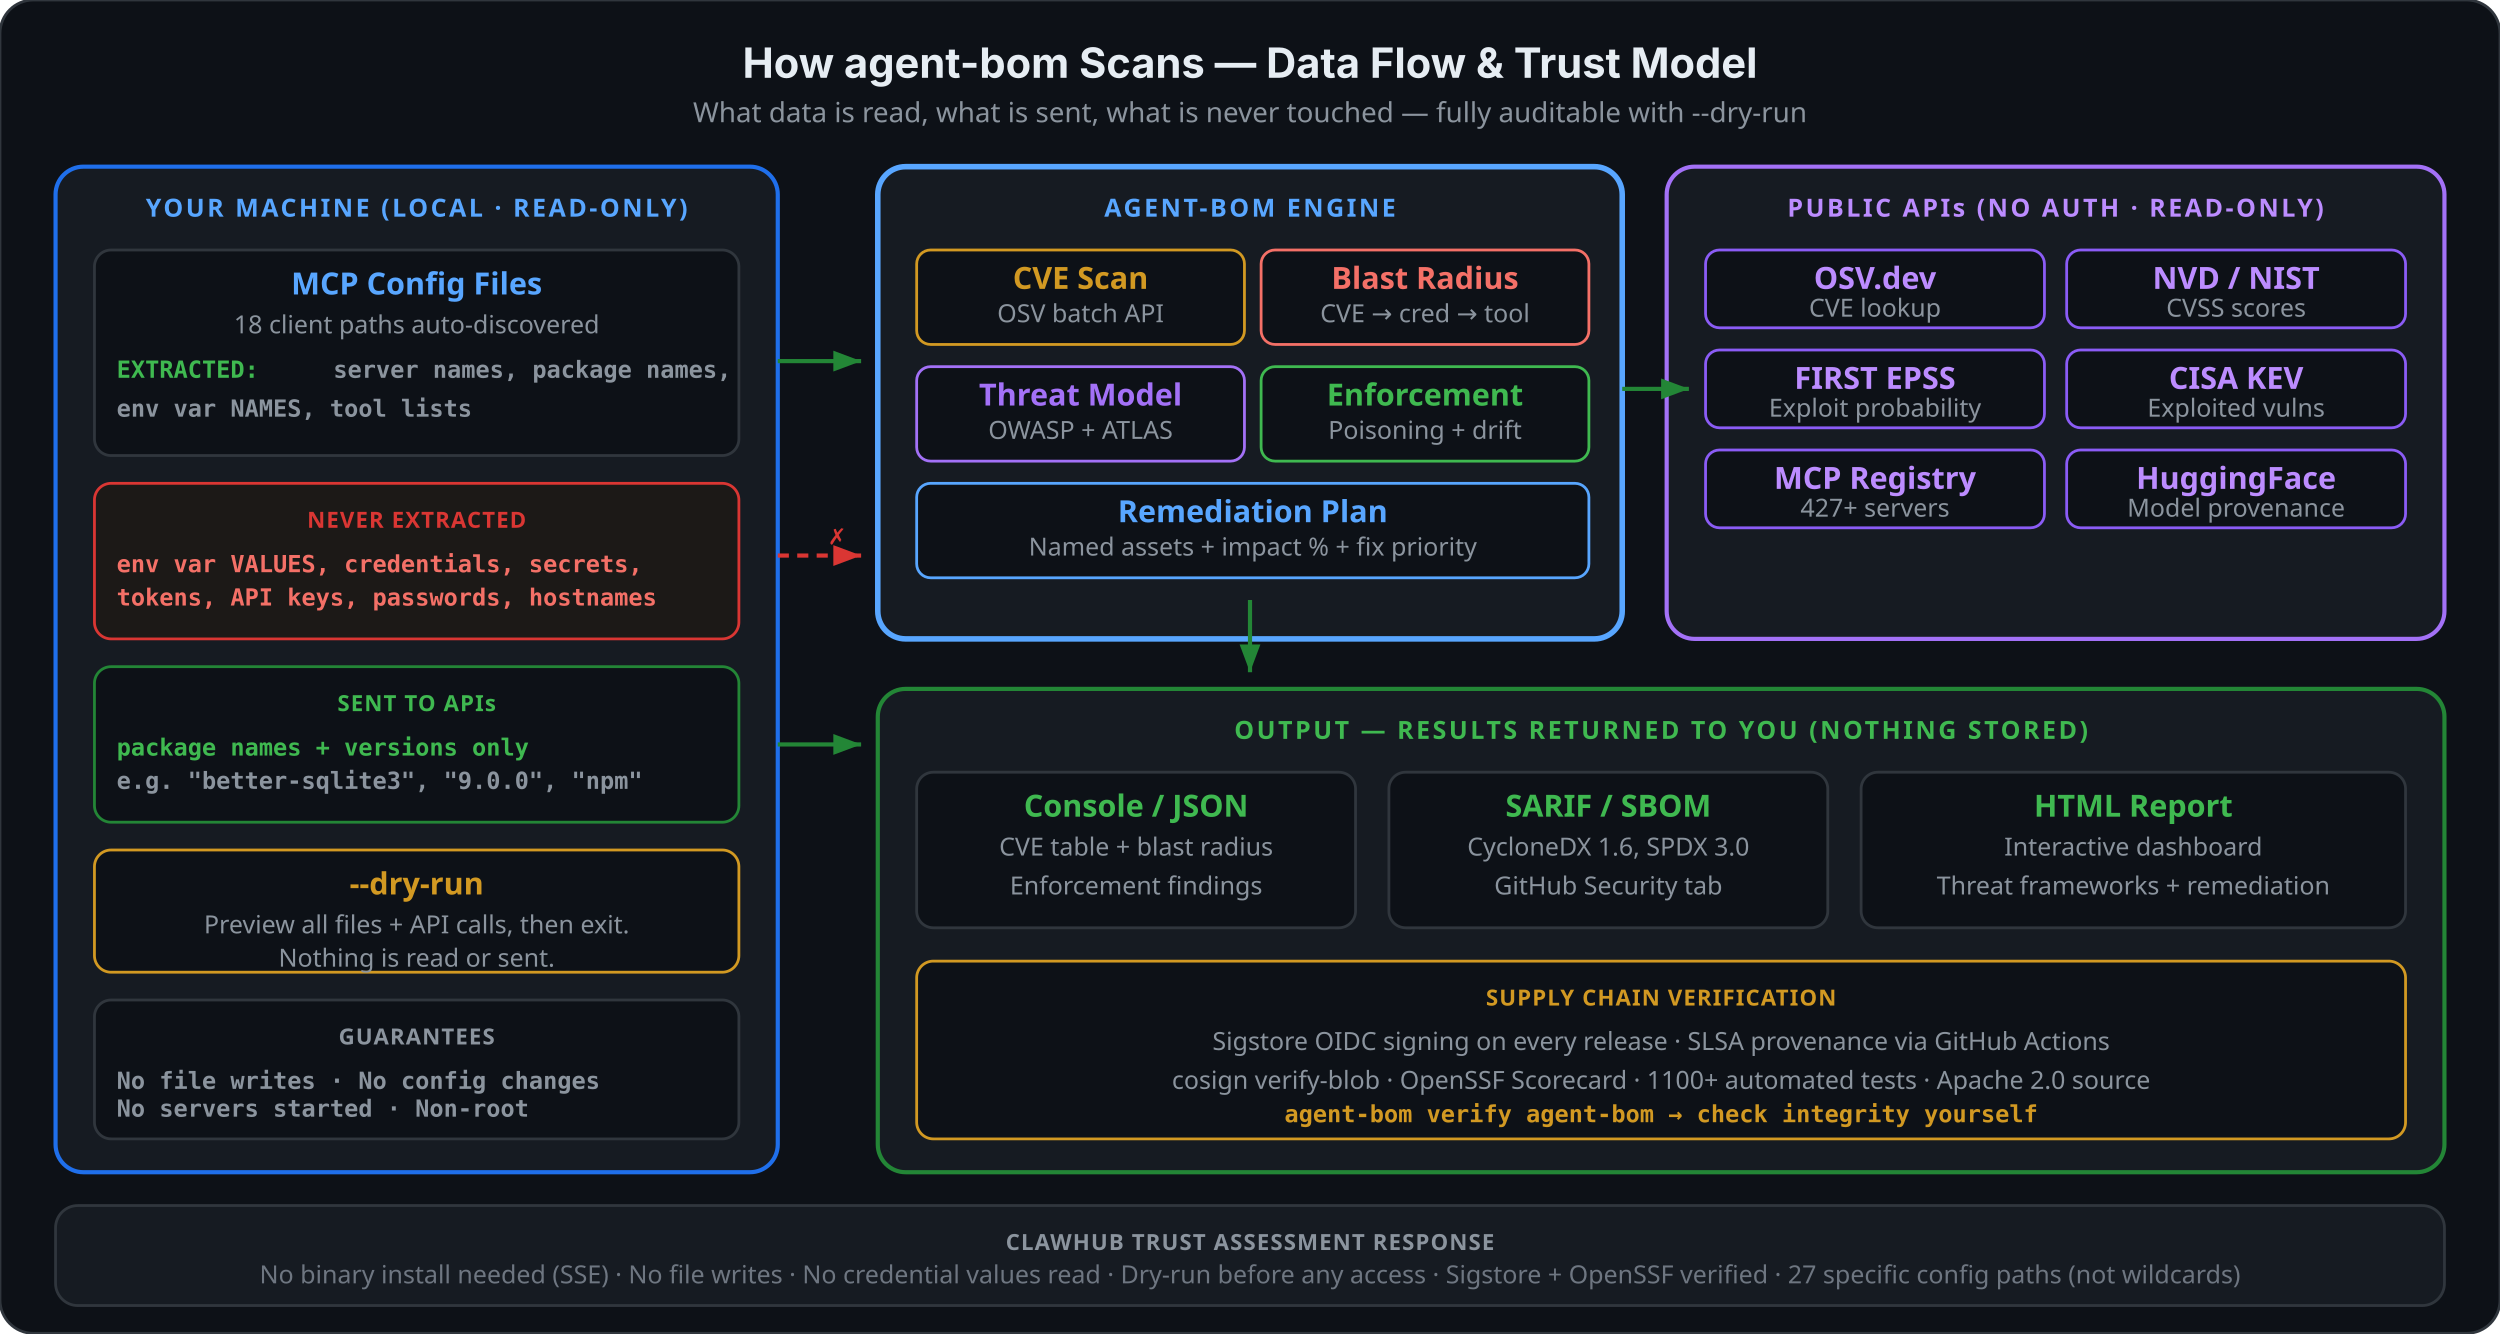
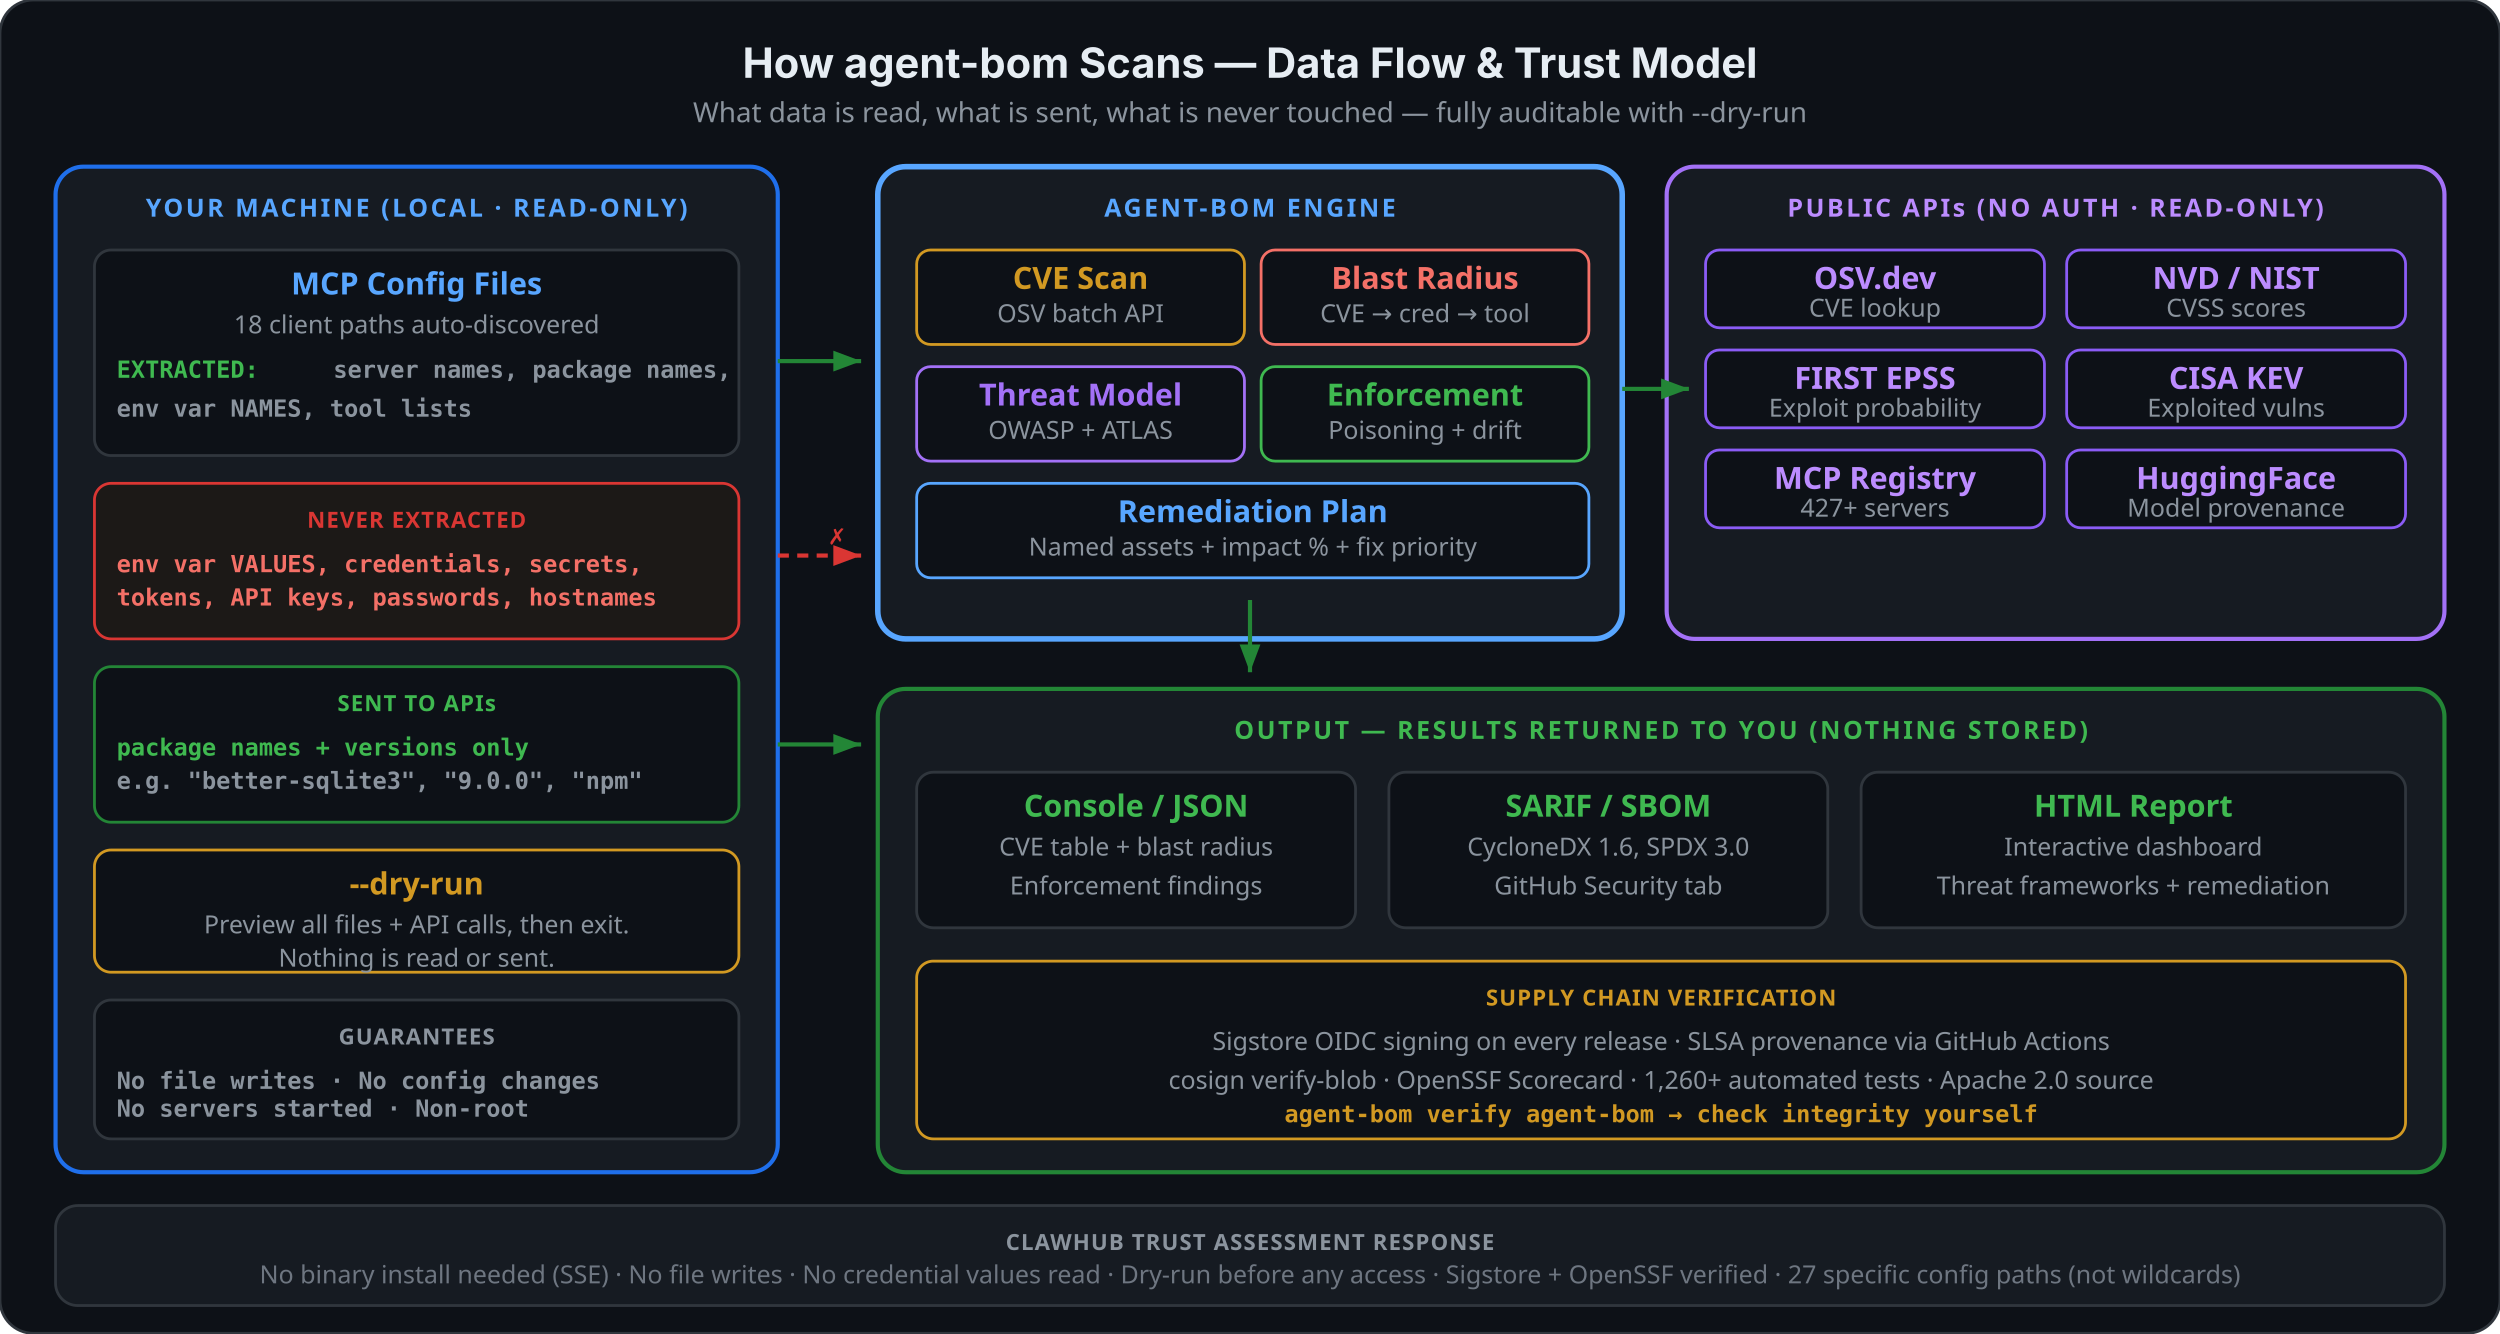
<svg xmlns="http://www.w3.org/2000/svg" viewBox="0 0 900 480" fill="none">
  <style>
    .title { font: 700 15px system-ui, -apple-system, sans-serif; fill: #e6edf3; }
    .subtitle { font: 400 10px system-ui, sans-serif; fill: #8b949e; }
    .phase { font: 700 9px system-ui, sans-serif; letter-spacing: 0.1em; }
    .label { font: 600 11px system-ui, sans-serif; }
    .sub { font: 400 9px system-ui, sans-serif; fill: #8b949e; }
    .data { font: 600 8.5px monospace; }
    .badge { font: 700 8px system-ui, sans-serif; letter-spacing: 0.05em; }
    .note { font: 400 9px system-ui, sans-serif; fill: #6e7681; }
    .arrow { stroke: #484f58; stroke-width: 1.5; fill: none; }
    .arrow-green { stroke: #238636; stroke-width: 1.5; fill: none; }
    .arrow-red { stroke: #da3633; stroke-width: 1.5; stroke-dasharray: 4 3; fill: none; }
  </style>
  <defs>
    <marker id="a" viewBox="0 0 8 6" refX="8" refY="3" markerWidth="7" markerHeight="5" orient="auto">
      <path d="M0 0L8 3L0 6Z" fill="#484f58" />
    </marker>
    <marker id="ag" viewBox="0 0 8 6" refX="8" refY="3" markerWidth="7" markerHeight="5" orient="auto">
      <path d="M0 0L8 3L0 6Z" fill="#238636" />
    </marker>
    <marker id="ar" viewBox="0 0 8 6" refX="8" refY="3" markerWidth="7" markerHeight="5" orient="auto">
      <path d="M0 0L8 3L0 6Z" fill="#da3633" />
    </marker>
  </defs>
  <rect width="900" height="480" rx="12" fill="#0d1117" stroke="#30363d" stroke-width="1" />
  <text x="450" y="28" text-anchor="middle" class="title">How agent-bom Scans — Data Flow &amp; Trust Model</text>
  <text x="450" y="44" text-anchor="middle" class="subtitle">What data is read, what is sent, what is never touched — fully auditable with --dry-run</text>
  <rect x="20" y="60" width="260" height="362" rx="10" fill="#161b22" stroke="#1f6feb" stroke-width="1.5" />
  <text x="150" y="78" text-anchor="middle" class="phase" fill="#58a6ff">YOUR MACHINE (LOCAL · READ-ONLY)</text>
  <rect x="34" y="90" width="232" height="74" rx="6" fill="#0d1117" stroke="#30363d" stroke-width="1" />
  <text x="150" y="106" text-anchor="middle" class="label" fill="#58a6ff">MCP Config Files</text>
  <text x="150" y="120" text-anchor="middle" class="sub">18 client paths auto-discovered</text>
  <text x="42" y="136" class="data" fill="#3fb950">EXTRACTED:</text>
  <text x="120" y="136" class="data" fill="#8b949e">server names, package names,</text>
  <text x="42" y="150" class="data" fill="#8b949e">env var NAMES, tool lists</text>
  <rect x="34" y="174" width="232" height="56" rx="6" fill="#1c1917" stroke="#da3633" stroke-width="1" />
  <text x="150" y="190" text-anchor="middle" class="badge" fill="#da3633">NEVER EXTRACTED</text>
  <text x="42" y="206" class="data" fill="#f47067">env var VALUES, credentials, secrets,</text>
  <text x="42" y="218" class="data" fill="#f47067">tokens, API keys, passwords, hostnames</text>
  <rect x="34" y="240" width="232" height="56" rx="6" fill="#0d1117" stroke="#238636" stroke-width="1" />
  <text x="150" y="256" text-anchor="middle" class="badge" fill="#3fb950">SENT TO APIs</text>
  <text x="42" y="272" class="data" fill="#3fb950">package names + versions only</text>
  <text x="42" y="284" class="data" fill="#8b949e">e.g. "better-sqlite3", "9.0.0", "npm"</text>
  <rect x="34" y="306" width="232" height="44" rx="6" fill="#0d1117" stroke="#d29922" stroke-width="1" />
  <text x="150" y="322" text-anchor="middle" class="label" fill="#d29922">--dry-run</text>
  <text x="150" y="336" text-anchor="middle" class="sub">Preview all files + API calls, then exit.</text>
  <text x="150" y="348" text-anchor="middle" class="sub">Nothing is read or sent.</text>
  <rect x="34" y="360" width="232" height="50" rx="6" fill="#0d1117" stroke="#30363d" stroke-width="1" />
  <text x="150" y="376" text-anchor="middle" class="badge" fill="#8b949e">GUARANTEES</text>
  <text x="42" y="392" class="data" fill="#8b949e">No file writes · No config changes</text>
  <text x="42" y="402" class="data" fill="#8b949e">No servers started · Non-root</text>
  <line x1="280" y1="130" x2="310" y2="130" class="arrow-green" marker-end="url(#ag)" />
  <text x="295" y="122" text-anchor="middle" class="sub" fill="#3fb950" transform="rotate(-90 295 122)" />
  <line x1="280" y1="268" x2="310" y2="268" class="arrow-green" marker-end="url(#ag)" />
  <line x1="280" y1="200" x2="310" y2="200" class="arrow-red" marker-end="url(#ar)" />
  <text x="298" y="196" class="badge" fill="#da3633">✗</text>
  <rect x="316" y="60" width="268" height="170" rx="10" fill="#161b22" stroke="#58a6ff" stroke-width="2" />
  <text x="450" y="78" text-anchor="middle" class="phase" fill="#58a6ff">AGENT-BOM ENGINE</text>
  <rect x="330" y="90" width="118" height="34" rx="5" fill="#0d1117" stroke="#d29922" stroke-width="1" />
  <text x="389" y="104" text-anchor="middle" class="label" fill="#d29922">CVE Scan</text>
  <text x="389" y="116" text-anchor="middle" class="sub">OSV batch API</text>
  <rect x="454" y="90" width="118" height="34" rx="5" fill="#0d1117" stroke="#f47067" stroke-width="1" />
  <text x="513" y="104" text-anchor="middle" class="label" fill="#f47067">Blast Radius</text>
  <text x="513" y="116" text-anchor="middle" class="sub">CVE → cred → tool</text>
  <rect x="330" y="132" width="118" height="34" rx="5" fill="#0d1117" stroke="#a371f7" stroke-width="1" />
  <text x="389" y="146" text-anchor="middle" class="label" fill="#a371f7">Threat Model</text>
  <text x="389" y="158" text-anchor="middle" class="sub">OWASP + ATLAS</text>
  <rect x="454" y="132" width="118" height="34" rx="5" fill="#0d1117" stroke="#3fb950" stroke-width="1" />
  <text x="513" y="146" text-anchor="middle" class="label" fill="#3fb950">Enforcement</text>
  <text x="513" y="158" text-anchor="middle" class="sub">Poisoning + drift</text>
  <rect x="330" y="174" width="242" height="34" rx="5" fill="#0d1117" stroke="#58a6ff" stroke-width="1" />
  <text x="451" y="188" text-anchor="middle" class="label" fill="#58a6ff">Remediation Plan</text>
  <text x="451" y="200" text-anchor="middle" class="sub">Named assets + impact % + fix priority</text>
  <rect x="600" y="60" width="280" height="170" rx="10" fill="#161b22" stroke="#a371f7" stroke-width="1.5" />
  <text x="740" y="78" text-anchor="middle" class="phase" fill="#bc8cff">PUBLIC APIs (NO AUTH · READ-ONLY)</text>
  <rect x="614" y="90" width="122" height="28" rx="5" fill="#0d1117" stroke="#8b5cf6" stroke-width="1" />
  <text x="675" y="104" text-anchor="middle" class="label" fill="#bc8cff">OSV.dev</text>
  <text x="675" y="114" text-anchor="middle" class="sub">CVE lookup</text>
  <rect x="744" y="90" width="122" height="28" rx="5" fill="#0d1117" stroke="#8b5cf6" stroke-width="1" />
  <text x="805" y="104" text-anchor="middle" class="label" fill="#bc8cff">NVD / NIST</text>
  <text x="805" y="114" text-anchor="middle" class="sub">CVSS scores</text>
  <rect x="614" y="126" width="122" height="28" rx="5" fill="#0d1117" stroke="#8b5cf6" stroke-width="1" />
  <text x="675" y="140" text-anchor="middle" class="label" fill="#bc8cff">FIRST EPSS</text>
  <text x="675" y="150" text-anchor="middle" class="sub">Exploit probability</text>
  <rect x="744" y="126" width="122" height="28" rx="5" fill="#0d1117" stroke="#8b5cf6" stroke-width="1" />
  <text x="805" y="140" text-anchor="middle" class="label" fill="#bc8cff">CISA KEV</text>
  <text x="805" y="150" text-anchor="middle" class="sub">Exploited vulns</text>
  <rect x="614" y="162" width="122" height="28" rx="5" fill="#0d1117" stroke="#8b5cf6" stroke-width="1" />
  <text x="675" y="176" text-anchor="middle" class="label" fill="#bc8cff">MCP Registry</text>
  <text x="675" y="186" text-anchor="middle" class="sub">427+ servers</text>
  <rect x="744" y="162" width="122" height="28" rx="5" fill="#0d1117" stroke="#8b5cf6" stroke-width="1" />
  <text x="805" y="176" text-anchor="middle" class="label" fill="#bc8cff">HuggingFace</text>
  <text x="805" y="186" text-anchor="middle" class="sub">Model provenance</text>
  <line x1="584" y1="140" x2="608" y2="140" class="arrow-green" marker-end="url(#ag)" />
  <rect x="316" y="248" width="564" height="174" rx="10" fill="#161b22" stroke="#238636" stroke-width="1.5" />
  <text x="598" y="266" text-anchor="middle" class="phase" fill="#3fb950">OUTPUT — RESULTS RETURNED TO YOU (NOTHING STORED)</text>
  <rect x="330" y="278" width="158" height="56" rx="6" fill="#0d1117" stroke="#30363d" stroke-width="1" />
  <text x="409" y="294" text-anchor="middle" class="label" fill="#3fb950">Console / JSON</text>
  <text x="409" y="308" text-anchor="middle" class="sub">CVE table + blast radius</text>
  <text x="409" y="322" text-anchor="middle" class="sub">Enforcement findings</text>
  <rect x="500" y="278" width="158" height="56" rx="6" fill="#0d1117" stroke="#30363d" stroke-width="1" />
  <text x="579" y="294" text-anchor="middle" class="label" fill="#3fb950">SARIF / SBOM</text>
  <text x="579" y="308" text-anchor="middle" class="sub">CycloneDX 1.6, SPDX 3.0</text>
  <text x="579" y="322" text-anchor="middle" class="sub">GitHub Security tab</text>
  <rect x="670" y="278" width="196" height="56" rx="6" fill="#0d1117" stroke="#30363d" stroke-width="1" />
  <text x="768" y="294" text-anchor="middle" class="label" fill="#3fb950">HTML Report</text>
  <text x="768" y="308" text-anchor="middle" class="sub">Interactive dashboard</text>
  <text x="768" y="322" text-anchor="middle" class="sub">Threat frameworks + remediation</text>
  <rect x="330" y="346" width="536" height="64" rx="6" fill="#0d1117" stroke="#d29922" stroke-width="1" />
  <text x="598" y="362" text-anchor="middle" class="badge" fill="#d29922">SUPPLY CHAIN VERIFICATION</text>
  <text x="598" y="378" text-anchor="middle" class="sub">Sigstore OIDC signing on every release · SLSA provenance via GitHub Actions</text>
-   <text x="598" y="392" text-anchor="middle" class="sub">cosign verify-blob · OpenSSF Scorecard · 1100+ automated tests · Apache 2.0 source</text>
+   <text x="598" y="392" text-anchor="middle" class="sub">cosign verify-blob · OpenSSF Scorecard · 1,260+ automated tests · Apache 2.0 source</text>
  <text x="598" y="404" text-anchor="middle" class="data" fill="#d29922">agent-bom verify agent-bom  →  check integrity yourself</text>
  <line x1="450" y1="216" x2="450" y2="242" class="arrow-green" marker-end="url(#ag)" />
  <rect x="20" y="434" width="860" height="36" rx="8" fill="#161b22" stroke="#30363d" stroke-width="1" />
  <text x="450" y="450" text-anchor="middle" class="badge" fill="#8b949e">CLAWHUB TRUST ASSESSMENT RESPONSE</text>
  <text x="450" y="462" text-anchor="middle" class="note">No binary install needed (SSE) · No file writes · No credential values read · Dry-run before any access · Sigstore + OpenSSF verified · 27 specific config paths (not wildcards)</text>
</svg>
